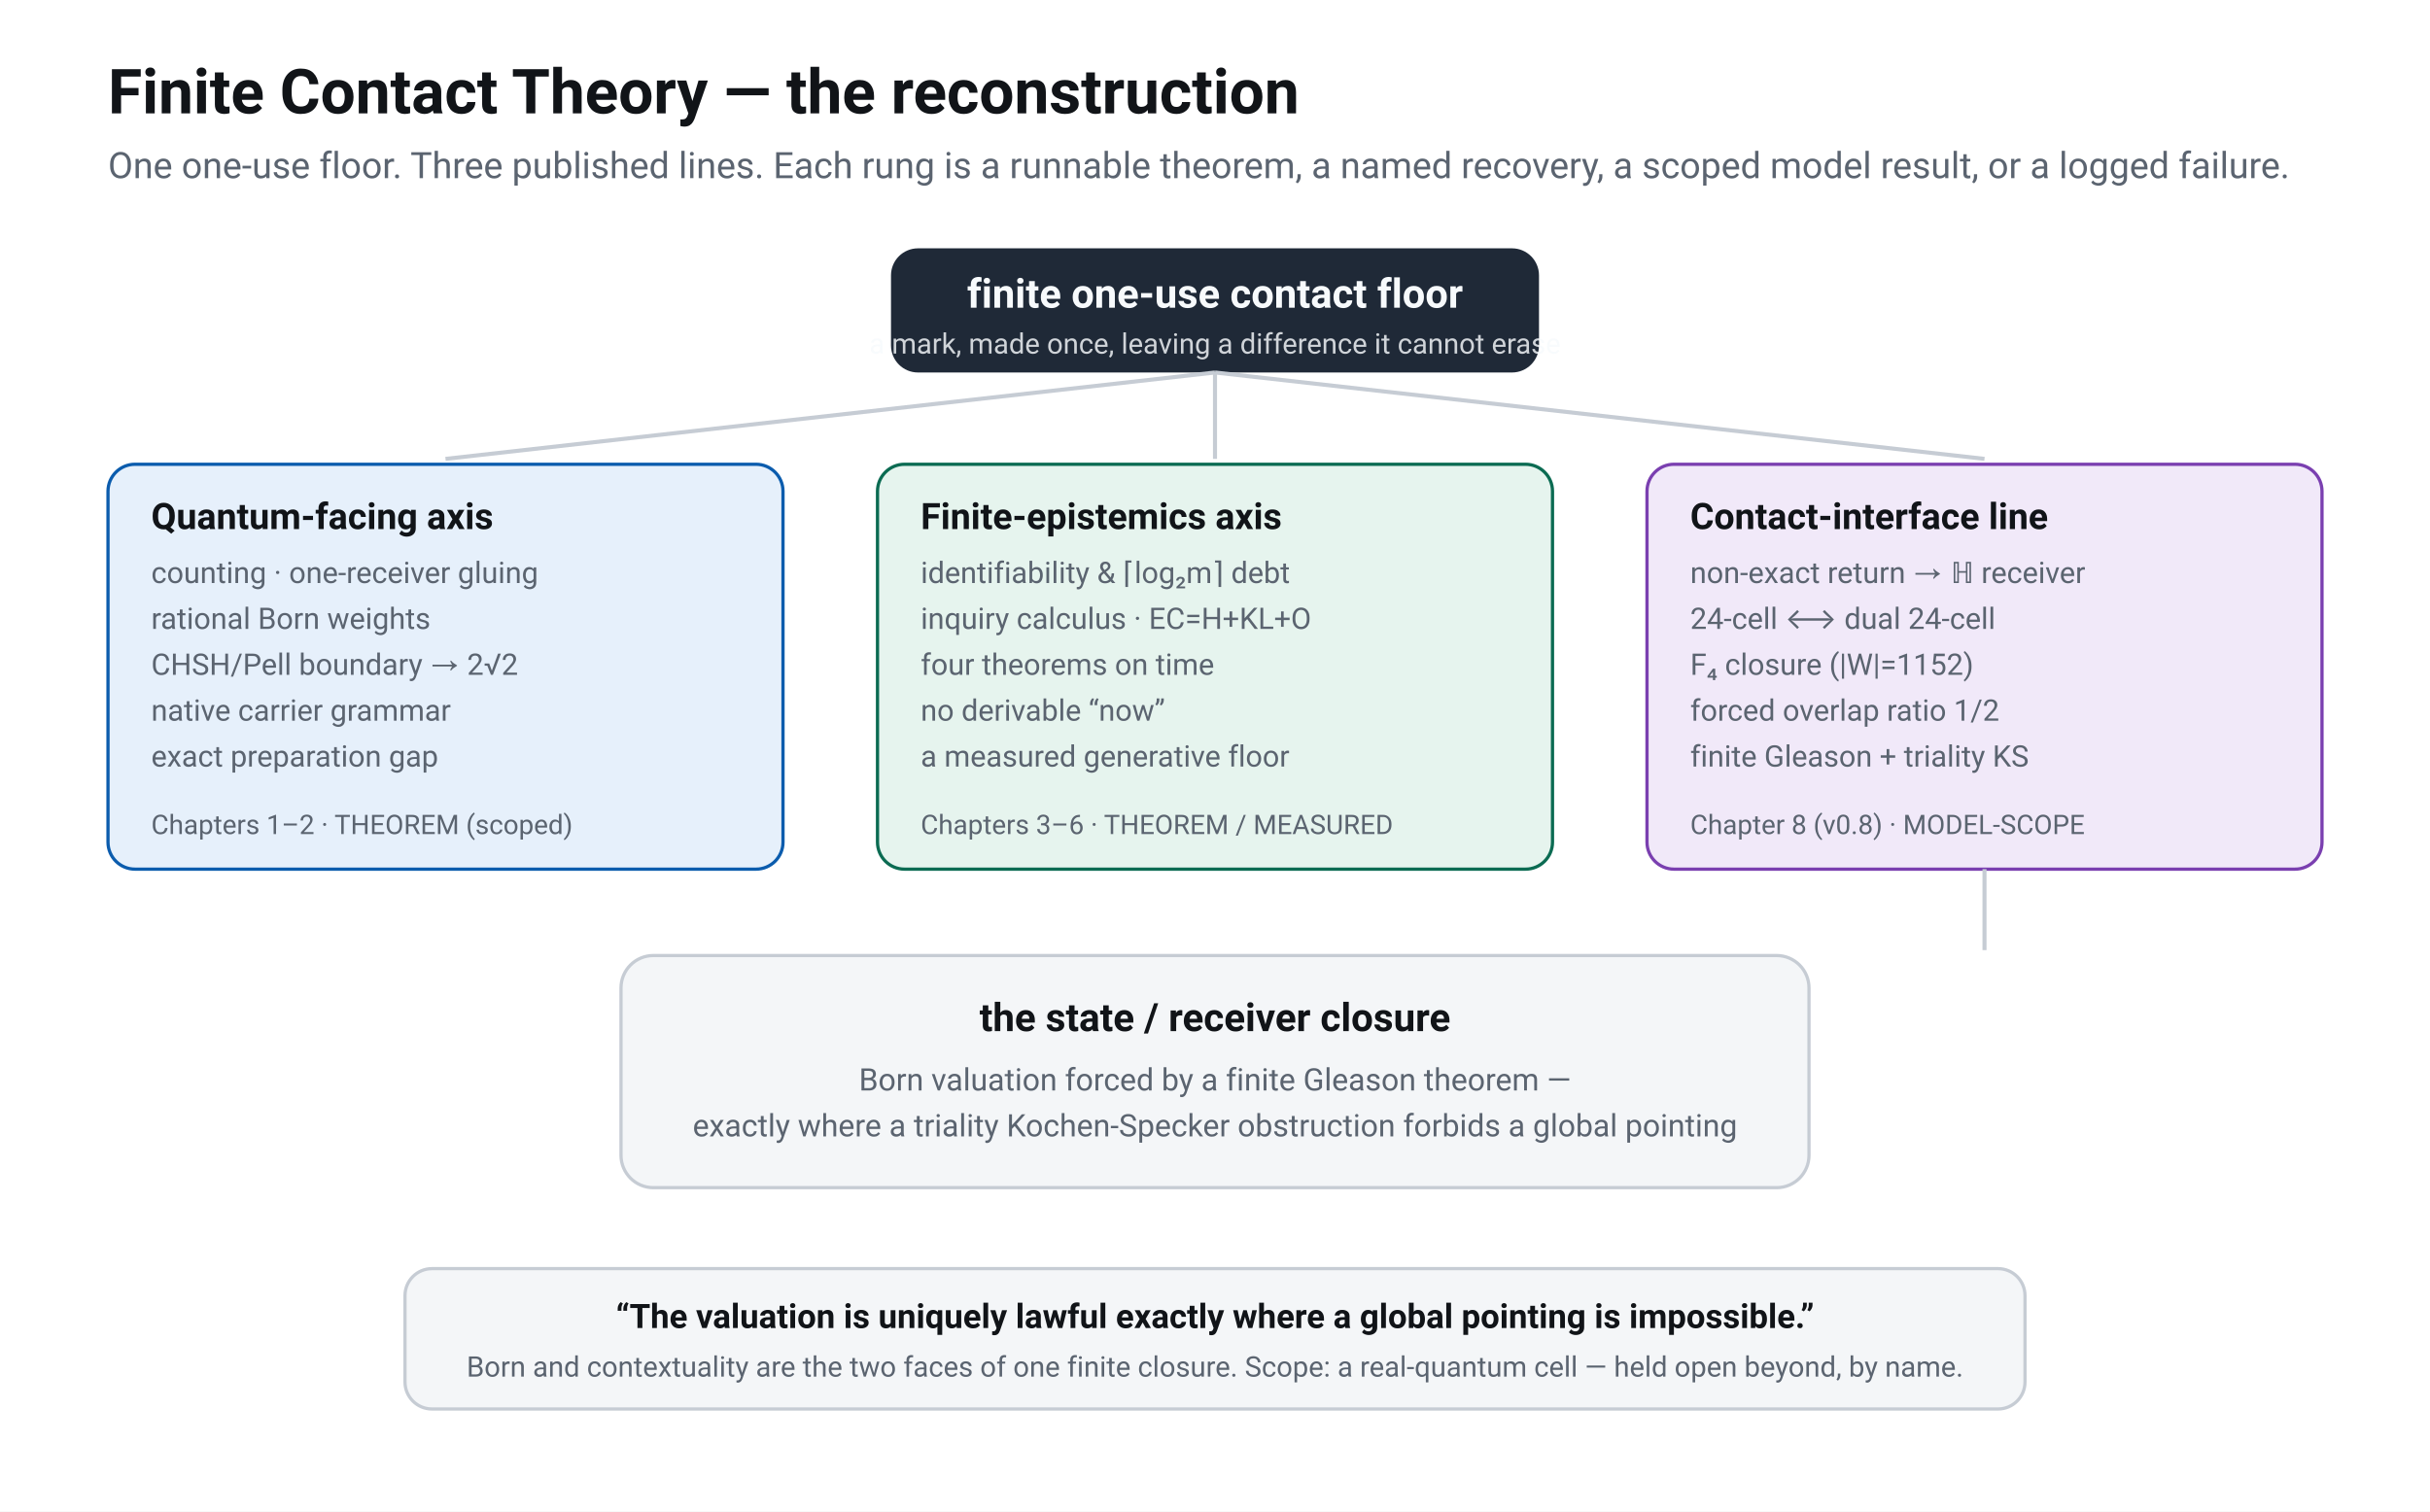
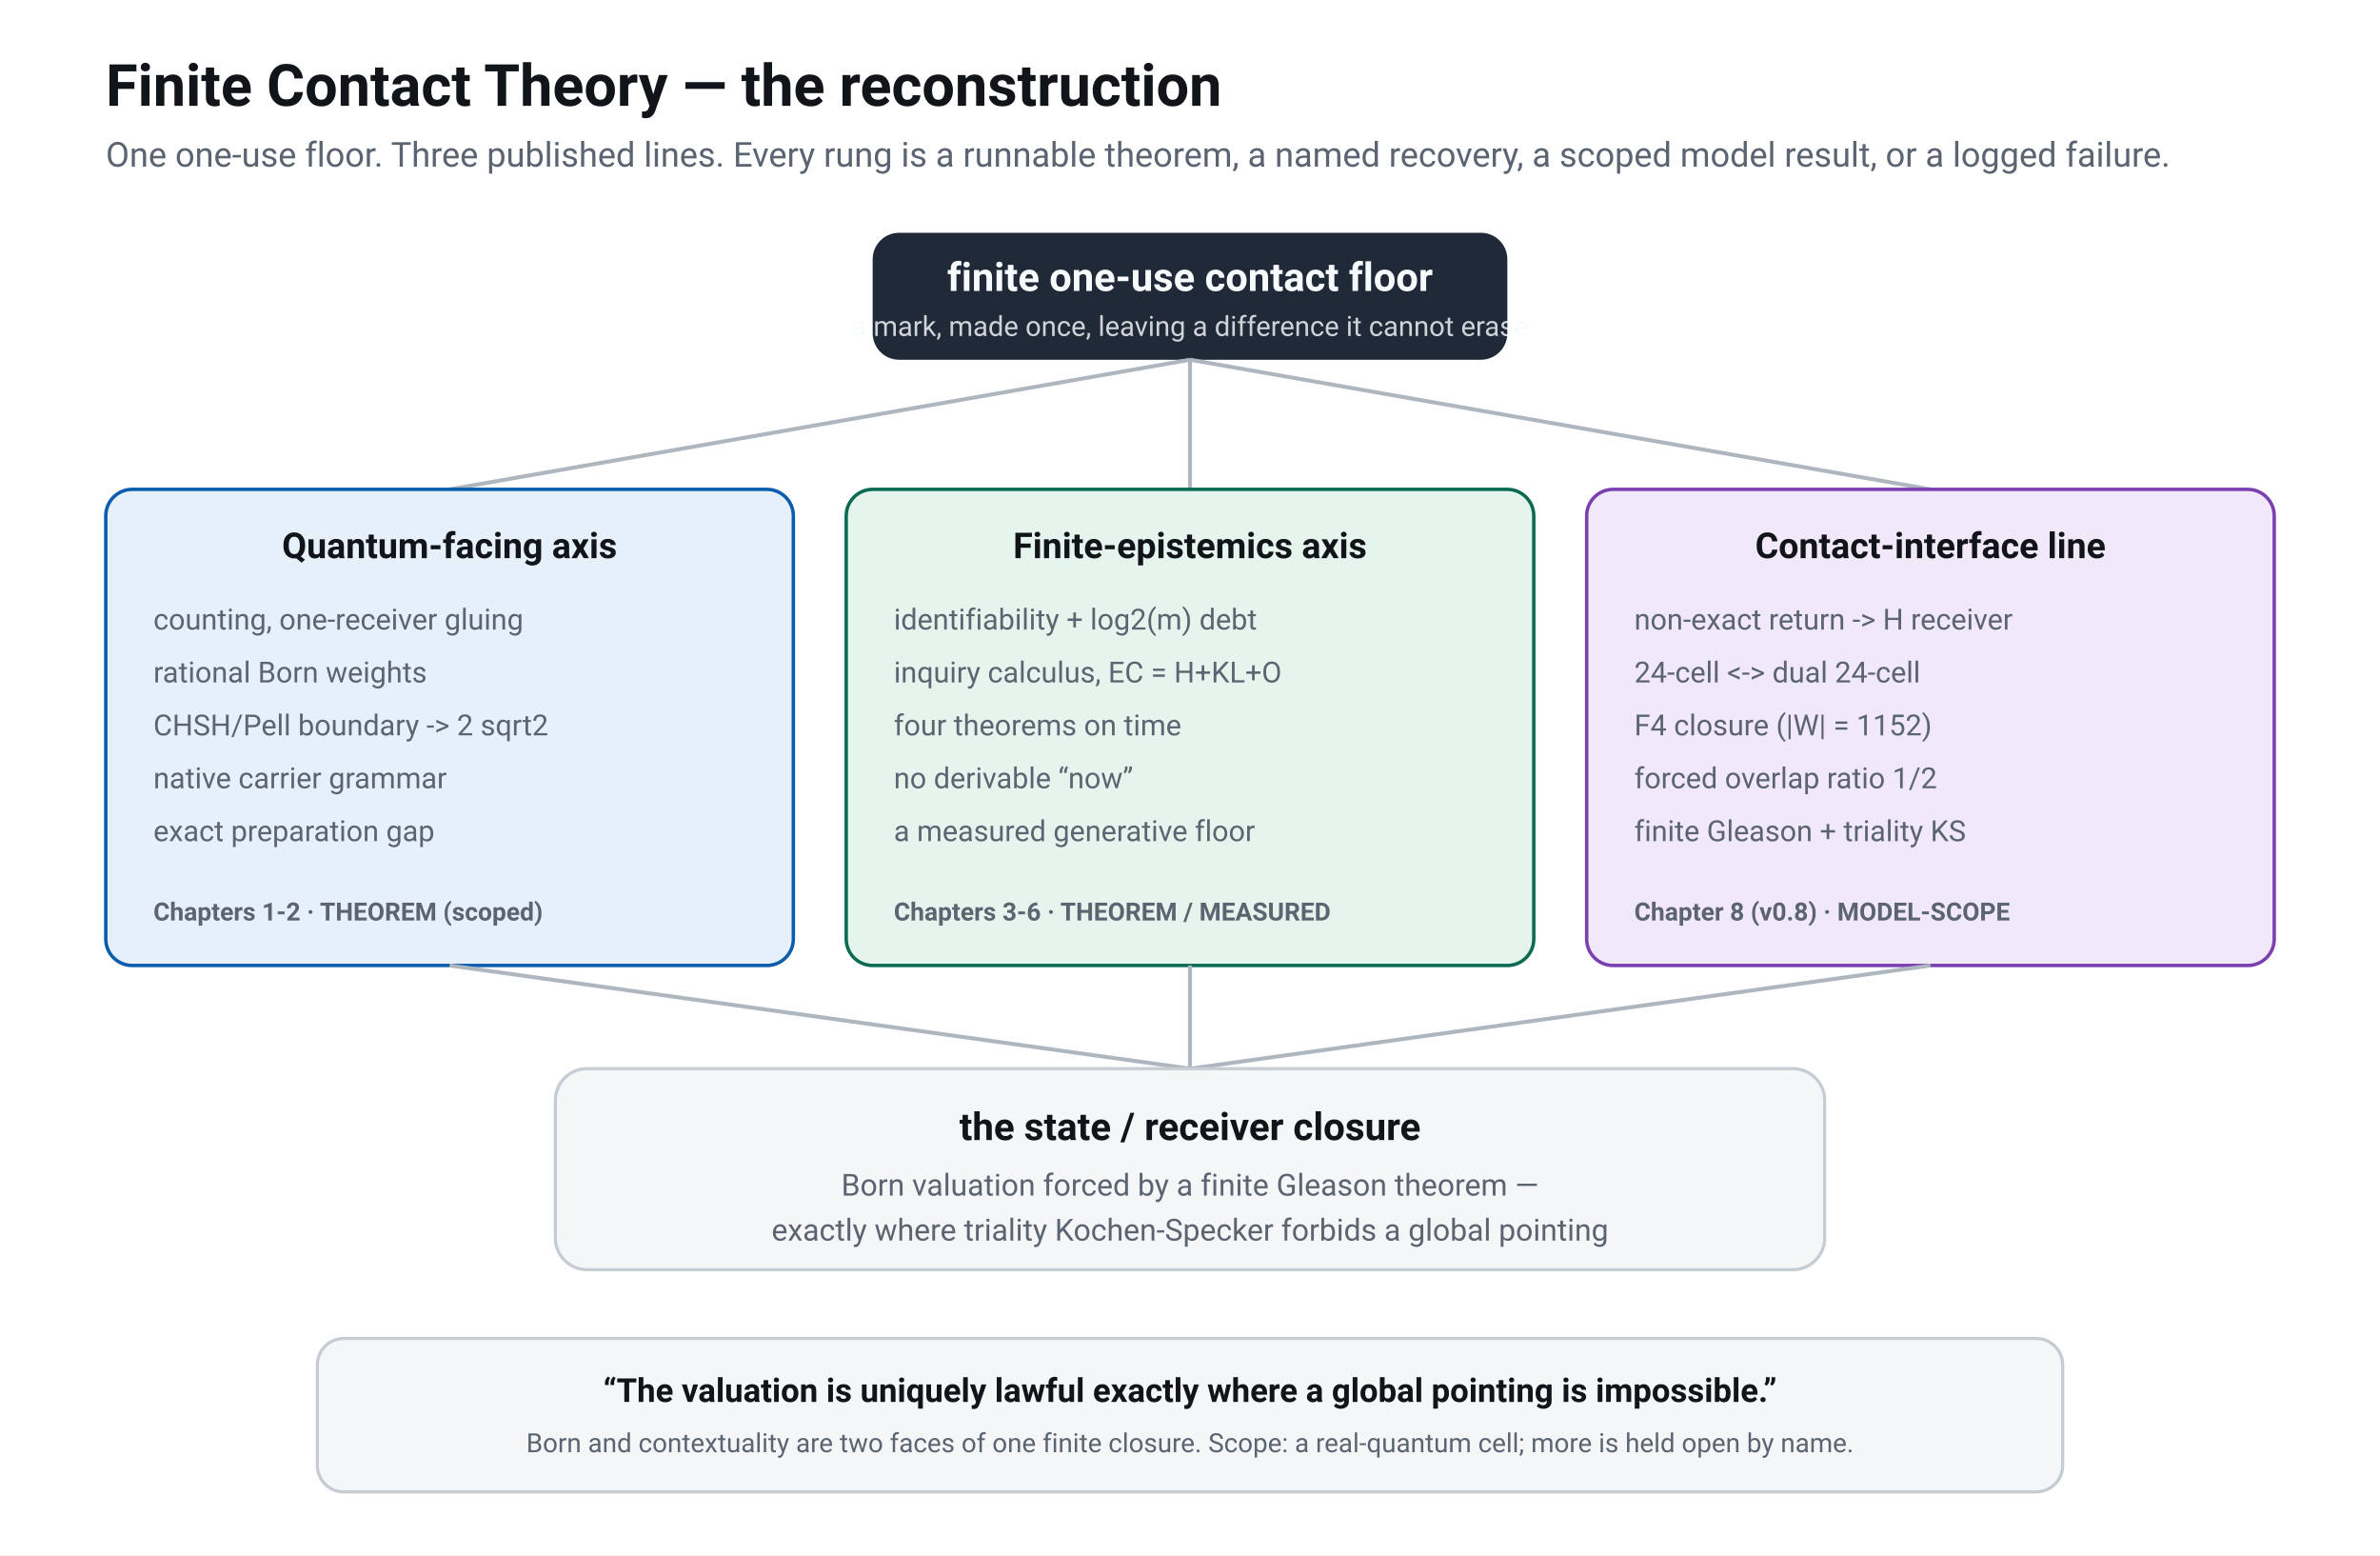
- <svg xmlns="http://www.w3.org/2000/svg" viewBox="0 0 900 560" font-family="ui-sans-serif, system-ui, -apple-system, Segoe UI, Roboto, Helvetica, Arial, sans-serif" role="img" aria-label="The finite-contact reconstruction: one one-use floor, three published lines, ending in the Chapter 8 state/receiver closure where the Born rule and contextuality meet.">
+ <svg xmlns="http://www.w3.org/2000/svg" viewBox="0 0 900 588" font-family="ui-sans-serif, system-ui, -apple-system, Segoe UI, Roboto, Helvetica, Arial, sans-serif" role="img" aria-label="The finite-contact reconstruction: one one-use floor, three published lines, ending in the Chapter 8 state/receiver closure where the Born rule and contextuality meet.">
  <style>
+     text{fill:#111418}
+     .mut{fill:#5b6470}
    .bg{fill:#ffffff}
-     .ink{fill:#111418}
-     .mut{fill:#5b6470}
    .card{fill:#f4f6f8;stroke:#c6ccd4;stroke-width:1.2}
-     .q{fill:#e6f0fb;stroke:#0b5cad;stroke-width:1.2}
-     .e{fill:#e6f4ee;stroke:#0b6b52;stroke-width:1.2}
-     .c{fill:#f1e9f9;stroke:#7a3fb0;stroke-width:1.2}
-     .edge{stroke:#c6ccd4;stroke-width:1.5;fill:none}
-     .floor{fill:#1f2937}
+     .q{fill:#e6f0fb;stroke:#0b5cad;stroke-width:1.3}
+     .e{fill:#e6f4ee;stroke:#0b6b52;stroke-width:1.3}
+     .c{fill:#f1e9f9;stroke:#7a3fb0;stroke-width:1.3}
+     .edge{stroke:#aeb6bf;stroke-width:1.5;fill:none}
+     .floor{fill:#1f2937;stroke:none}
    .ftext{fill:#f7fafc}
-     .tag{font-weight:700}
    @media (prefers-color-scheme: dark){
-       .bg{fill:#0d1117}.ink{fill:#e6edf3}.mut{fill:#9aa5b1}
+       text{fill:#e6edf3}.mut{fill:#9aa5b1}.bg{fill:#0d1117}
      .card{fill:#161b22;stroke:#30363d}
      .q{fill:#10233a;stroke:#5aa9f0}.e{fill:#0f2a22;stroke:#3fbf98}.c{fill:#241733;stroke:#c194e6}
-       .edge{stroke:#30363d}.floor{fill:#e6edf3}.ftext{fill:#0d1117}
+       .edge{stroke:#3d444d}.floor{fill:#e6edf3}.ftext{fill:#0d1117}
    }
  </style>
-   <rect class="bg" x="0" y="0" width="900" height="560" />
-   <text class="ink" x="40" y="42" font-size="23" font-weight="700">Finite Contact Theory — the reconstruction</text>
-   <text class="mut" x="40" y="66" font-size="13.5">One one-use floor. Three published lines. Each rung is a runnable theorem, a named recovery, a scoped model result, or a logged failure.</text>
-   <rect class="floor" x="330" y="92" width="240" height="46" rx="10" />
-   <text x="450" y="114" text-anchor="middle" font-size="15" font-weight="700" class="ftext">finite one-use contact floor</text>
-   <text x="450" y="131" text-anchor="middle" font-size="10.5" class="ftext" opacity="0.82">a mark, made once, leaving a difference it cannot erase</text>
-   <path class="edge" d="M450,138 L165,170" />
-   <path class="edge" d="M450,138 L450,170" />
-   <path class="edge" d="M450,138 L735,170" />
-   <rect class="q" x="40" y="172" width="250" height="150" rx="10" />
-   <text class="ink tag" x="56" y="196" font-size="13.5">Quantum-facing axis</text>
-   <text class="mut" x="56" y="216" font-size="11">counting · one-receiver gluing</text>
-   <text class="mut" x="56" y="233" font-size="11">rational Born weights</text>
-   <text class="mut" x="56" y="250" font-size="11">CHSH/Pell boundary → 2√2</text>
-   <text class="mut" x="56" y="267" font-size="11">native carrier grammar</text>
-   <text class="mut" x="56" y="284" font-size="11">exact preparation gap</text>
-   <text class="mut" x="56" y="309" font-size="10">Chapters 1–2 · THEOREM (scoped)</text>
-   <rect class="e" x="325" y="172" width="250" height="150" rx="10" />
-   <text class="ink tag" x="341" y="196" font-size="13.5">Finite-epistemics axis</text>
-   <text class="mut" x="341" y="216" font-size="11">identifiability &amp; ⌈log₂m⌉ debt</text>
-   <text class="mut" x="341" y="233" font-size="11">inquiry calculus · EC=H+KL+O</text>
-   <text class="mut" x="341" y="250" font-size="11">four theorems on time</text>
-   <text class="mut" x="341" y="267" font-size="11">no derivable “now”</text>
-   <text class="mut" x="341" y="284" font-size="11">a measured generative floor</text>
-   <text class="mut" x="341" y="309" font-size="10">Chapters 3–6 · THEOREM / MEASURED</text>
-   <rect class="c" x="610" y="172" width="250" height="150" rx="10" />
-   <text class="ink tag" x="626" y="196" font-size="13.5">Contact-interface line</text>
-   <text class="mut" x="626" y="216" font-size="11">non-exact return → ℍ receiver</text>
-   <text class="mut" x="626" y="233" font-size="11">24-cell ⟷ dual 24-cell</text>
-   <text class="mut" x="626" y="250" font-size="11">F₄ closure (|W|=1152)</text>
-   <text class="mut" x="626" y="267" font-size="11">forced overlap ratio 1/2</text>
-   <text class="mut" x="626" y="284" font-size="11">finite Gleason + triality KS</text>
-   <text class="mut" x="626" y="309" font-size="10">Chapter 8 (v0.8) · MODEL-SCOPE</text>
-   <path class="edge" d="M735,322 L735,352" />
-   <rect class="card" x="230" y="354" width="440" height="86" rx="12" />
-   <text class="ink" x="450" y="382" text-anchor="middle" font-size="14.5" font-weight="700">the state / receiver closure</text>
-   <text class="mut" x="450" y="404" text-anchor="middle" font-size="11.5">Born valuation forced by a finite Gleason theorem —</text>
-   <text class="mut" x="450" y="421" text-anchor="middle" font-size="11.5">exactly where a triality Kochen-Specker obstruction forbids a global pointing</text>
-   <rect class="card" x="150" y="470" width="600" height="52" rx="10" fill="none" />
-   <text class="ink" x="450" y="492" text-anchor="middle" font-size="12.5" font-weight="700">“The valuation is uniquely lawful exactly where a global pointing is impossible.”</text>
-   <text class="mut" x="450" y="510" text-anchor="middle" font-size="10.5">Born and contextuality are the two faces of one finite closure. Scope: a real-quantum cell — held open beyond, by name.</text>
+   <rect class="bg" x="0" y="0" width="900" height="588" />
+   <text x="40" y="40" font-size="22" font-weight="700">Finite Contact Theory — the reconstruction</text>
+   <text class="mut" x="40" y="63" font-size="13">One one-use floor. Three published lines. Every rung is a runnable theorem, a named recovery, a scoped model result, or a logged failure.</text>
+   <rect class="floor" x="330" y="88" width="240" height="48" rx="10" />
+   <text x="450" y="110" text-anchor="middle" font-size="15" font-weight="700" class="ftext">finite one-use contact floor</text>
+   <text x="450" y="127" text-anchor="middle" font-size="10.5" class="ftext" opacity="0.82">a mark, made once, leaving a difference it cannot erase</text>
+   <path class="edge" d="M450 136 L170 185" />
+   <path class="edge" d="M450 136 L450 185" />
+   <path class="edge" d="M450 136 L730 185" />
+   <rect class="q" x="40" y="185" width="260" height="180" rx="10" />
+   <text x="170" y="211" text-anchor="middle" font-size="13.5" font-weight="700">Quantum-facing axis</text>
+   <text class="mut" x="58" y="238" font-size="11">counting, one-receiver gluing</text>
+   <text class="mut" x="58" y="258" font-size="11">rational Born weights</text>
+   <text class="mut" x="58" y="278" font-size="11">CHSH/Pell boundary -&gt; 2 sqrt2</text>
+   <text class="mut" x="58" y="298" font-size="11">native carrier grammar</text>
+   <text class="mut" x="58" y="318" font-size="11">exact preparation gap</text>
+   <text class="mut" x="58" y="348" font-size="9.5" font-weight="700">Chapters 1-2 · THEOREM (scoped)</text>
+   <rect class="e" x="320" y="185" width="260" height="180" rx="10" />
+   <text x="450" y="211" text-anchor="middle" font-size="13.5" font-weight="700">Finite-epistemics axis</text>
+   <text class="mut" x="338" y="238" font-size="11">identifiability + log2(m) debt</text>
+   <text class="mut" x="338" y="258" font-size="11">inquiry calculus, EC = H+KL+O</text>
+   <text class="mut" x="338" y="278" font-size="11">four theorems on time</text>
+   <text class="mut" x="338" y="298" font-size="11">no derivable “now”</text>
+   <text class="mut" x="338" y="318" font-size="11">a measured generative floor</text>
+   <text class="mut" x="338" y="348" font-size="9.5" font-weight="700">Chapters 3-6 · THEOREM / MEASURED</text>
+   <rect class="c" x="600" y="185" width="260" height="180" rx="10" />
+   <text x="730" y="211" text-anchor="middle" font-size="13.5" font-weight="700">Contact-interface line</text>
+   <text class="mut" x="618" y="238" font-size="11">non-exact return -&gt; H receiver</text>
+   <text class="mut" x="618" y="258" font-size="11">24-cell &lt;-&gt; dual 24-cell</text>
+   <text class="mut" x="618" y="278" font-size="11">F4 closure (|W| = 1152)</text>
+   <text class="mut" x="618" y="298" font-size="11">forced overlap ratio 1/2</text>
+   <text class="mut" x="618" y="318" font-size="11">finite Gleason + triality KS</text>
+   <text class="mut" x="618" y="348" font-size="9.5" font-weight="700">Chapter 8 (v0.8) · MODEL-SCOPE</text>
+   <path class="edge" d="M170 365 L450 404" />
+   <path class="edge" d="M450 365 L450 404" />
+   <path class="edge" d="M730 365 L450 404" />
+   <rect class="card" x="210" y="404" width="480" height="76" rx="12" />
+   <text x="450" y="431" text-anchor="middle" font-size="14.5" font-weight="700">the state / receiver closure</text>
+   <text class="mut" x="450" y="452" text-anchor="middle" font-size="11.5">Born valuation forced by a finite Gleason theorem —</text>
+   <text class="mut" x="450" y="469" text-anchor="middle" font-size="11.5">exactly where triality Kochen-Specker forbids a global pointing</text>
+   <rect class="card" x="120" y="506" width="660" height="58" rx="10" fill="none" />
+   <text x="450" y="530" text-anchor="middle" font-size="12.5" font-weight="700">“The valuation is uniquely lawful exactly where a global pointing is impossible.”</text>
+   <text class="mut" x="450" y="549" text-anchor="middle" font-size="10">Born and contextuality are two faces of one finite closure. Scope: a real-quantum cell; more is held open by name.</text>
</svg>
